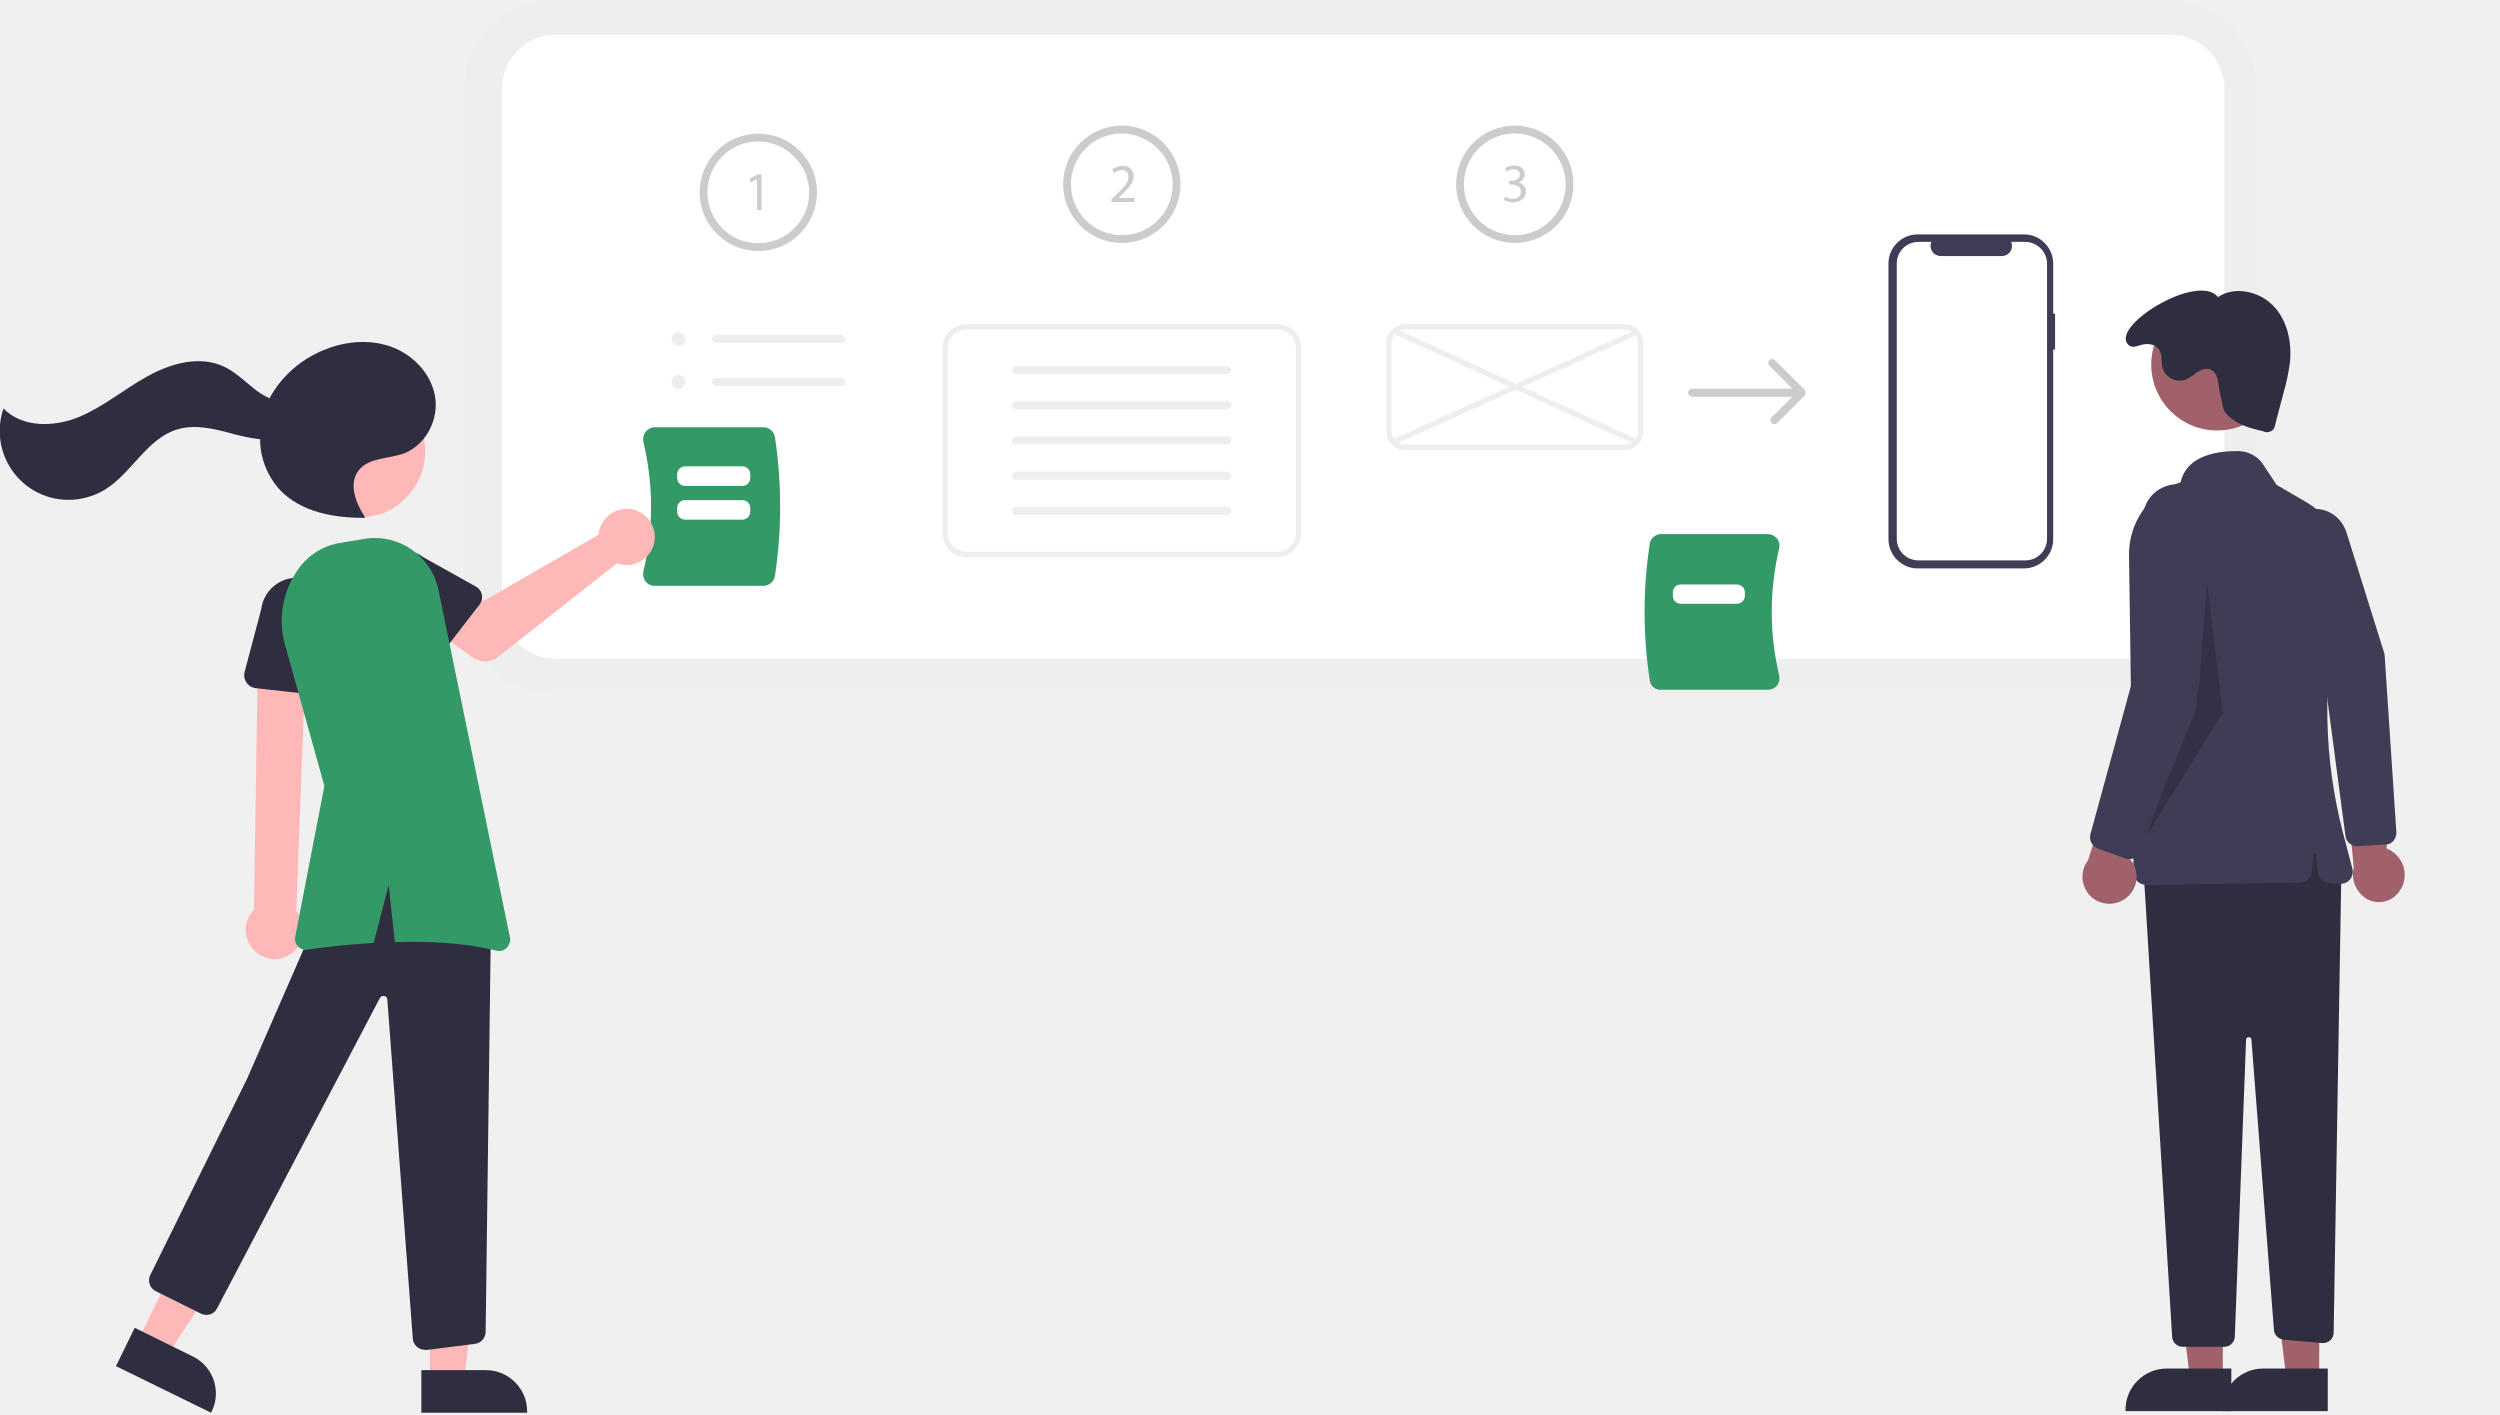
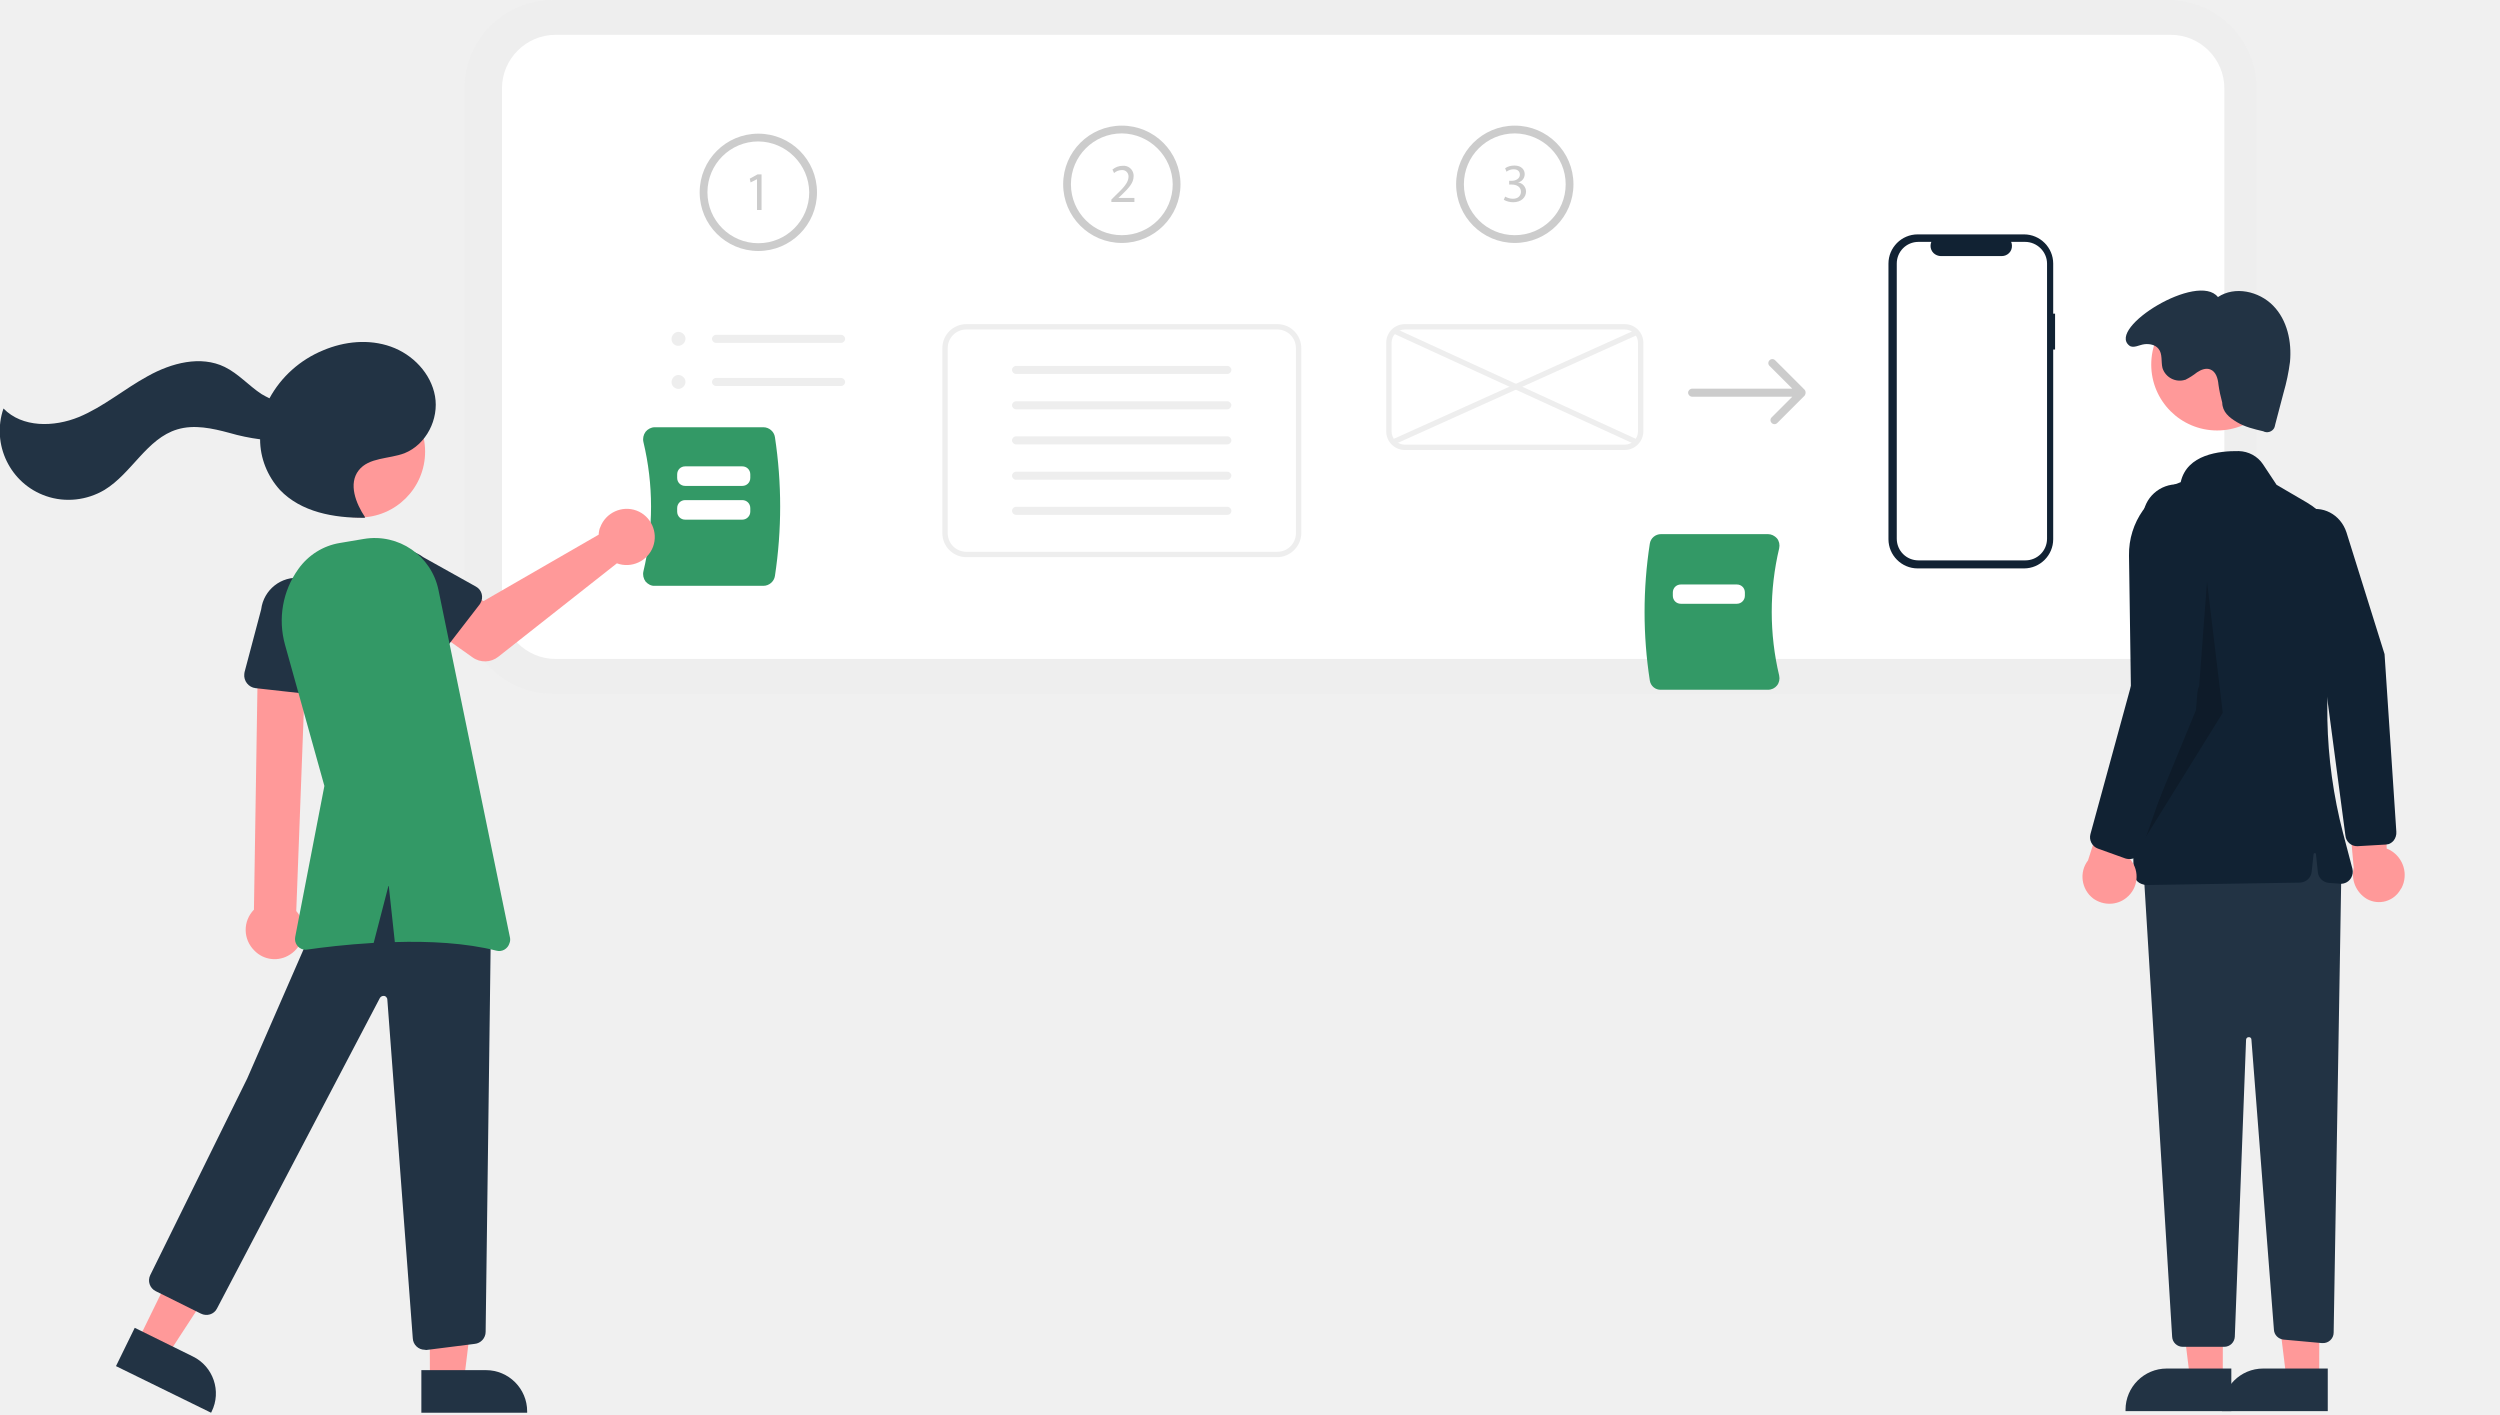
<svg xmlns="http://www.w3.org/2000/svg" viewBox="0 0 933.3 528">
-   <style>.st0{fill:#eee}.st1{fill:#fff}.st2{fill:#ccc}.st3{fill:#3f3d56}.st4{fill:#396}.st5{fill:#a0616a}.st6{fill:#2f2e41}.st8{fill:#ffb8b8}</style>
+   <style>.st0{fill:#eee}.st1{fill:#fff}.st2{fill:#ccc}.st3{fill:#123}.st4{fill:#396}.st5{fill:#f99}.st6{fill:#234}</style>
  <path d="M809.4 259h-603c-18.2 0-33-14.8-33-33V33c0-18.2 14.8-33 33-33h603c18.2 0 33 14.8 33 33v193c0 18.2-14.8 33-33 33z" class="st0" />
  <path d="M207.4 13c-11 0-20 9-20 20v193c0 11 9 20 20 20h603c11 0 20-9 20-20V33c0-11-9-20-20-20h-603z" class="st1" />
  <path d="M283.1 93.7c-12.1 0-21.9-9.8-21.9-21.9 0-12.1 9.8-21.9 21.9-21.9 12.1 0 21.9 9.8 21.9 21.9 0 12.1-9.8 21.9-21.9 21.9zm0-40.9c-10.5 0-19 8.5-19 19s8.5 19 19 19 19-8.5 19-19c-.1-10.4-8.6-18.9-19-19z" class="st2" />
  <path d="m282.6 66.9-2.4 1.2-.3-1.4 2.9-1.6h1.5v13.3h-1.7V66.9z" class="st2" />
  <path d="M253.2 129.1c1.4 0 2.6-1.1 2.7-2.5s-1.1-2.6-2.5-2.7-2.6 1.1-2.7 2.5v.2c0 1.4 1.1 2.5 2.5 2.5zM253.2 145.2c1.4 0 2.6-1.1 2.7-2.5s-1.1-2.6-2.5-2.7-2.6 1.1-2.7 2.5v.2c0 1.3 1.1 2.4 2.5 2.5zM314 128h-46.7c-.8 0-1.5-.7-1.5-1.5s.7-1.5 1.5-1.5H314c.8 0 1.5.7 1.5 1.5s-.7 1.5-1.5 1.5zM314 144.1h-46.7c-.8 0-1.5-.7-1.5-1.5s.7-1.5 1.5-1.5H314c.8 0 1.5.7 1.5 1.5s-.7 1.5-1.5 1.5z" class="st0" />
  <path d="M418.8 90.7c-12.1 0-21.9-9.8-21.9-21.9 0-12.1 9.8-21.9 21.9-21.9s21.9 9.8 21.9 21.9-9.8 21.9-21.9 21.9zm0-40.9c-10.5 0-19 8.5-19 19s8.5 19 19 19 19-8.5 19-19c-.1-10.4-8.6-18.9-19-19z" class="st2" />
  <path d="M414.9 75.6v-1.1l1.4-1.4c3.4-3.2 4.9-5 5-7 .1-1.3-.8-2.5-2.1-2.6h-.5c-1 0-2 .4-2.8 1.1l-.6-1.3c1.1-.9 2.4-1.4 3.8-1.4 2.1-.2 3.9 1.3 4.1 3.4v.5c0 2.5-1.8 4.4-4.6 7.1l-1.1 1h6v1.5h-8.6z" class="st2" />
  <path d="M476.8 208h-116c-5 0-9-4-9-9v-69c0-5 4-9 9-9h116c5 0 9 4 9 9v69c0 4.9-4.1 9-9 9z" class="st1" />
  <path d="M458.2 139.6h-78.9c-.8 0-1.5-.7-1.5-1.5s.7-1.5 1.5-1.5h78.9c.8 0 1.5.7 1.5 1.5s-.7 1.5-1.5 1.5zM458.2 152.8h-78.9c-.8 0-1.5-.7-1.5-1.5s.7-1.5 1.5-1.5h78.9c.8 0 1.5.7 1.5 1.5-.1.8-.7 1.5-1.5 1.5zM458.2 165.9h-78.9c-.8 0-1.5-.7-1.5-1.5s.7-1.5 1.5-1.5h78.9c.8 0 1.5.7 1.5 1.5s-.7 1.5-1.5 1.5zM458.2 179.1h-78.9c-.8 0-1.5-.7-1.5-1.5s.7-1.5 1.5-1.5h78.9c.8 0 1.5.7 1.5 1.5-.1.8-.7 1.5-1.5 1.5zM458.2 192.2h-78.9c-.8 0-1.5-.7-1.5-1.5s.7-1.5 1.5-1.5h78.9c.8 0 1.5.7 1.5 1.5 0 .9-.7 1.5-1.5 1.5z" class="st0" />
  <path d="M476.8 208h-116c-5 0-9-4-9-9v-69c0-5 4-9 9-9h116c5 0 9 4 9 9v69c0 4.9-4.1 9-9 9zm-116-85c-3.9 0-7 3.1-7 7v69c0 3.9 3.1 7 7 7h116c3.9 0 7-3.1 7-7v-69c0-3.9-3.1-7-7-7h-116z" class="st0" />
  <path d="M565.5 90.7c-12.1 0-21.9-9.8-21.9-21.9 0-12.1 9.8-21.9 21.9-21.9s21.9 9.8 21.9 21.9c0 12.1-9.8 21.9-21.9 21.9zm0-40.9c-10.5 0-19 8.5-19 19s8.5 19 19 19 19-8.5 19-19c0-10.4-8.5-18.9-19-19z" class="st2" />
  <path d="M561.9 73.4c.9.5 1.9.8 2.9.8 2.3 0 3-1.5 3-2.6 0-1.9-1.7-2.7-3.4-2.7h-1v-1.4h1c1.3 0 3-.7 3-2.3 0-1.1-.7-2-2.3-2-1 0-1.9.3-2.7.9l-.5-1.3c1-.7 2.2-1 3.5-1 2.6 0 3.8 1.6 3.8 3.2 0 1.5-1 2.8-2.5 3.1 1.7.2 3 1.7 3 3.4 0 2.1-1.7 4-4.8 4-1.2 0-2.4-.3-3.5-.9l.5-1.2z" class="st2" />
  <path d="M606.5 168h-82c-3.9 0-7-3.1-7-7v-33c0-3.9 3.1-7 7-7h82c3.9 0 7 3.1 7 7v33c0 3.8-3.1 7-7 7zm-82-45c-2.8 0-5 2.2-5 5v33c0 2.8 2.2 5 5 5h82c2.8 0 5-2.2 5-5v-33c0-2.8-2.2-5-5-5h-82z" class="st0" />
  <path d="m519.691 164.105 90.988-41.008.822 1.823-90.988 41.008z" class="st0" />
  <path d="m520.021 124.432.834-1.818 90.436 41.492-.834 1.818z" class="st0" />
  <path d="M673.9 145.8c-.1-.1-.1-.2-.2-.3l-11-11c-.6-.6-1.5-.6-2.1 0-.6.6-.6 1.5 0 2.1l8.5 8.5h-37.4c-.8 0-1.5.7-1.5 1.5s.7 1.5 1.5 1.5h37.4l-7.7 7.7c-.6.6-.6 1.5 0 2.1.6.6 1.5.6 2.1 0l10.2-10.2c.4-.6.5-1.3.2-1.9z" class="st2" />
  <path d="M767.2 117.1h-.7V98.4c0-6-4.9-10.9-10.9-10.9h-39.7c-6 0-10.9 4.9-10.9 10.9v102.9c0 6 4.9 10.9 10.9 10.9h39.7c6 0 10.9-4.9 10.9-10.9v-70.8h.7v-13.4z" class="st3" />
  <path d="M764.2 98.4v102.7c0 4.5-3.6 8.1-8.1 8.1h-39.9c-4.5 0-8.1-3.6-8.1-8.1V98.4c0-4.5 3.6-8.1 8.1-8.1h4.8c-.8 2 .1 4.2 2.1 5 .5.2 1 .3 1.4.3h22.8c2.1 0 3.9-1.7 3.8-3.9 0-.5-.1-1-.3-1.4h5.2c4.5 0 8.2 3.7 8.2 8.1z" class="st1" />
  <path d="M241 217.1c-.8-1.1-1.1-2.5-.8-3.8 3.8-15.9 3.8-32.4 0-48.3-.3-1.3 0-2.7.8-3.8.8-1 2.1-1.7 3.4-1.7H285c2.1 0 4 1.6 4.3 3.7 2.6 17.2 2.6 34.6 0 51.8-.3 2.1-2.2 3.7-4.3 3.7h-40.5c-1.4.1-2.6-.6-3.5-1.6z" class="st4" />
  <path d="M277.1 181.4h-21.3c-1.7 0-3-1.3-3-3v-1.3c0-1.7 1.3-3 3-3h21.3c1.7 0 3 1.3 3 3v1.3c0 1.7-1.3 3-3 3zM277.1 194h-21.3c-1.7 0-3-1.3-3-3v-1.3c0-1.7 1.3-3 3-3h21.3c1.7 0 3 1.3 3 3v1.3c0 1.6-1.3 3-3 3z" class="st1" />
  <path d="M615.9 254c-2.6-16.9-2.6-34.1 0-51 .3-2.1 2.1-3.6 4.2-3.6H660c1.3 0 2.5.6 3.4 1.6.8 1 1.1 2.4.8 3.7-3.7 15.6-3.7 31.9 0 47.5.3 1.3 0 2.7-.8 3.7s-2 1.6-3.4 1.6h-39.9c-2.1.1-3.9-1.4-4.2-3.5z" class="st4" />
  <path d="M648.4 225.4h-20.9c-1.7 0-3-1.3-3-3v-1.2c0-1.7 1.3-3 3-3h20.9c1.7 0 3 1.3 3 3v1.2c0 1.6-1.3 3-3 3z" class="st1" />
  <path d="M896.6 331.4c2.5-5 .7-11-4.1-13.9-.5-.3-1-.5-1.5-.7l-.8-36.3-14.5 10.7 3 32.8c-1.1 4.5.9 9.2 4.9 11.6 4.5 2.5 10.1.9 12.6-3.6.1-.1.3-.4.4-.6z" class="st5" />
  <path d="m890.5 315.3-10.4.6c-2.3.1-4.3-1.7-4.5-3.9l-8.6-64.9-14-39.6c-1.2-3.3-1-6.9.4-10.1 1.3-3.1 3.9-5.6 7.1-6.7 6.4-2.3 13.3 1.3 15.5 8.1l14.2 45.4 4.4 66.3c.1 1.2-.3 2.4-1 3.3-.5.6-1.1 1-1.8 1.3-.6.1-1 .2-1.3.2z" class="st3" />
  <path d="M829.8 514.9h-12.2l-5.8-47.3h18.1z" class="st5" />
  <path d="M833 526.8h-39.5v-.5c0-8.5 6.9-15.4 15.4-15.4H833v15.9z" class="st6" />
  <path d="M865.8 514.9h-12.2l-5.8-47.3h18.1z" class="st5" />
  <path d="M869 526.8h-39.5v-.5c0-8.5 6.9-15.4 15.4-15.4H869v15.9zM874.1 323.8l-2.9 173.7c0 2.2-1.9 4-4.1 3.9h-.3l-14.3-1.3c-1.9-.2-3.5-1.7-3.6-3.7l-8.4-108.3c0-.6-.5-1-1.1-.9-.5 0-.9.5-.9 1L834.3 499c-.1 2.1-1.8 3.8-4 3.8h-15.4c-2.1 0-3.9-1.6-4-3.8l-10.8-176.2 64-16 10 17z" class="st6" />
  <circle cx="827.7" cy="136.1" r="24.6" class="st5" />
  <path d="M797.9 329c-.9-.8-1.4-2-1.4-3.2l-1.7-118.4c-.2-12.4 7.6-23.4 19.3-27.4 2.3-10.4 14.5-11.7 21.7-11.6 3.6.1 7 1.9 9 4.9l5.1 7.7 11.3 6.6c10.7 6.3 16.2 18.7 13.5 30.8l-1.7 7.9c-6.1 28-5.5 57 1.7 84.7l3.5 13.3c.6 2.4-.8 4.9-3.2 5.5-.5.1-1 .2-1.5.1l-4.1-.3c-2.2-.2-3.9-1.9-4.1-4l-.7-6.7c0-.3-.3-.5-.5-.4-.2 0-.4.2-.4.4l-.7 6.5c-.2 2.3-2.1 4-4.4 4.1l-57.4.9h-.1c-1.3-.2-2.4-.6-3.2-1.4z" class="st3" />
  <path d="M829.6 150.3c.1 3.5 2.5 5.5 5.5 7.3s6.4 2.6 9.8 3.4c1.5.8 3.3.2 4.1-1.2.2-.4.3-.9.4-1.4l3.1-11.8c1.1-3.8 1.9-7.6 2.4-11.5.7-7.5-1-15.6-6.3-21s-14.3-7.4-20.6-3.2c-7.5-9.5-41.5 11.5-33.1 18.1 1.5 1.2 3.8-.3 5.7-.5s4 .2 5.2 1.7c1.6 1.9.9 4.8 1.5 7.2 1.1 3.5 4.9 5.5 8.4 4.4h.1c1.6-.8 3-1.7 4.4-2.8 1.5-1 3.3-1.7 4.9-1.1 2.2.8 2.9 3.5 3.1 5.7.3 2.2.8 4.5 1.4 6.7z" class="st6" />
  <path d="m823.8 216.1-4 49-21 51 31-50z" style="opacity:.2;enable-background:new" />
  <path d="M793.9 335.1c4.3-3.5 5-9.8 1.5-14.1-.4-.5-.8-.9-1.2-1.3l13.4-33.1-18.2 3.7-9.9 30.9c-3.4 4.4-2.5 10.8 1.9 14.2 3.7 2.7 8.9 2.7 12.5-.3z" class="st5" />
  <path d="m793.5 320.5-10.3-3.7c-2.2-.8-3.4-3.2-2.8-5.4l17-62.2L800 193c.3-7.1 6.3-12.5 13.4-12.2 7.1.3 12.5 6.3 12.2 13.4v.4L821 256l-21.7 61.7c-.7 1.9-2.5 3.1-4.6 3-.4 0-.8-.1-1.2-.2z" class="st3" />
-   <path d="m51.4 500.7 11 5.4 26-39.9-16.2-8z" class="st8" />
+   <path d="m51.4 500.7 11 5.4 26-39.9-16.2-8z" class="st5" />
  <path d="M50.3 495.7 72 506.4c7.6 3.7 10.8 13 7 20.6l-.2.4L43.3 510l7-14.3z" class="st6" />
-   <path d="M160.5 519.5h12.2l5.8-47.3h-18.1z" class="st8" />
+   <path d="M160.5 519.5h12.2l5.8-47.3h-18.1z" class="st5" />
  <path d="M157.3 511.5h24.1c8.5 0 15.4 6.9 15.4 15.4v.5h-39.5v-15.9z" class="st6" />
-   <circle cx="134.1" cy="168.6" r="24.6" class="st8" />
+   <circle cx="134.1" cy="168.6" r="24.6" class="st5" />
  <path d="M158.6 503.9c-2.4 0-4.4-1.9-4.5-4.3l-9.5-126.4c0-.8-.7-1.5-1.5-1.4-.5 0-1 .3-1.3.8L81 488.5c-1.1 2.2-3.8 3-6 1.9L58.1 482c-2.2-1.1-3.1-3.8-2-6l36.2-73.4 24-55c9.3-18.2 19.1-27.7 30.1-28.8 11.3-1.1 23.3 6.6 36.8 23.7l.1.1v.2l-2 154.4c0 2.3-1.8 4.3-4.1 4.5L159 504c-.1-.1-.3-.1-.4-.1z" class="st6" />
-   <path d="M108.2 356.4c5-3.1 6.6-9.7 3.5-14.8-.3-.5-.7-1-1.1-1.5l3.7-97.9-18 2.2-1.5 95.2c-4.2 4.3-4.1 11.1.2 15.3 3.5 3.6 9 4.2 13.2 1.5z" class="st8" />
+   <path d="M108.2 356.4c5-3.1 6.6-9.7 3.5-14.8-.3-.5-.7-1-1.1-1.5l3.7-97.9-18 2.2-1.5 95.2c-4.2 4.3-4.1 11.1.2 15.3 3.5 3.6 9 4.2 13.2 1.5z" class="st5" />
  <path d="m119.6 259.6-24.2-2.7c-2.6-.3-4.5-2.7-4.2-5.3 0-.2.1-.5.1-.7l6.2-23.4c.9-7.3 7.5-12.6 14.9-11.7 7.3.9 12.5 7.5 11.7 14.8l.8 24.2c.1 2.7-2 4.9-4.7 5-.1-.2-.4-.2-.6-.2z" class="st6" />
-   <path d="M223.7 198c-.1.5-.2 1.1-.2 1.6l-43 24.8-10.4-6-11.2 14.6 17.5 12.4c2.9 2.1 6.8 2 9.6-.2l44.3-34.9c5.4 2 11.5-.8 13.5-6.2s-.8-11.5-6.2-13.5-11.5.8-13.5 6.2c-.2.3-.3.8-.4 1.2z" class="st8" />
+   <path d="M223.7 198c-.1.5-.2 1.1-.2 1.6l-43 24.8-10.4-6-11.2 14.6 17.5 12.4c2.9 2.1 6.8 2 9.6-.2l44.3-34.9c5.4 2 11.5-.8 13.5-6.2s-.8-11.5-6.2-13.5-11.5.8-13.5 6.2c-.2.3-.3.8-.4 1.2z" class="st5" />
  <path d="m179.1 225.6-13.9 18c-1.5 2-4.3 2.3-6.3.8-.2-.1-.3-.3-.5-.4l-15.7-16.3c-5.4-4.2-6.4-12.1-2.2-17.5s12-6.4 17.5-2.2l19.7 11c2.2 1.2 2.9 4 1.7 6.1-.1.1-.2.3-.3.5z" class="st6" />
  <path d="m190.4 350.1-26.7-129.8c-2.6-12.8-14.9-21.3-27.9-19.1l-8.9 1.5c-6.2 1-11.8 4.5-15.5 9.7-5.9 8.2-7.7 18.6-5 28.3l14.7 52.7-10.9 56.4c-.4 2.2 1 4.3 3.2 4.7.4.1.9.1 1.3 0 5.5-.8 14.5-1.9 24.8-2.5l5.6-21.6 2.3 21.3c12.7-.4 26.5.3 37.9 3.2 2.1.6 4.3-.7 4.9-2.8.3-.7.3-1.4.2-2z" class="st4" />
  <path d="M162.4 147.9c-1.5-8.5-8.3-15.6-16.5-18.5s-17.3-2-25.3 1.4c-8.5 3.5-15.6 9.8-20 17.9-1-.5-2-1-3-1.6-4.7-3.1-8.6-7.6-13.7-10.1-9-4.4-19.9-1.5-28.7 3.4-8.8 4.8-16.6 11.5-25.8 15.3-9.3 3.8-21.1 4-28.1-3.2-4.6 13.4 2.5 28.1 15.9 32.7 7.2 2.5 15.2 1.6 21.8-2.3 10.2-6.2 15.8-19.2 27.2-22.6 6.3-1.9 13.1-.4 19.4 1.3 3.8 1.1 7.6 1.9 11.5 2.4 0 7 2.7 13.7 7.4 18.9 7.9 8.3 20.2 10.5 31.6 10.4l.2-.2c-3.5-5.2-6.3-12.5-2.4-17.5 3.8-4.9 11.3-4.2 17.1-6.4 8.2-3.3 12.9-12.8 11.4-21.3z" class="st6" />
</svg>
